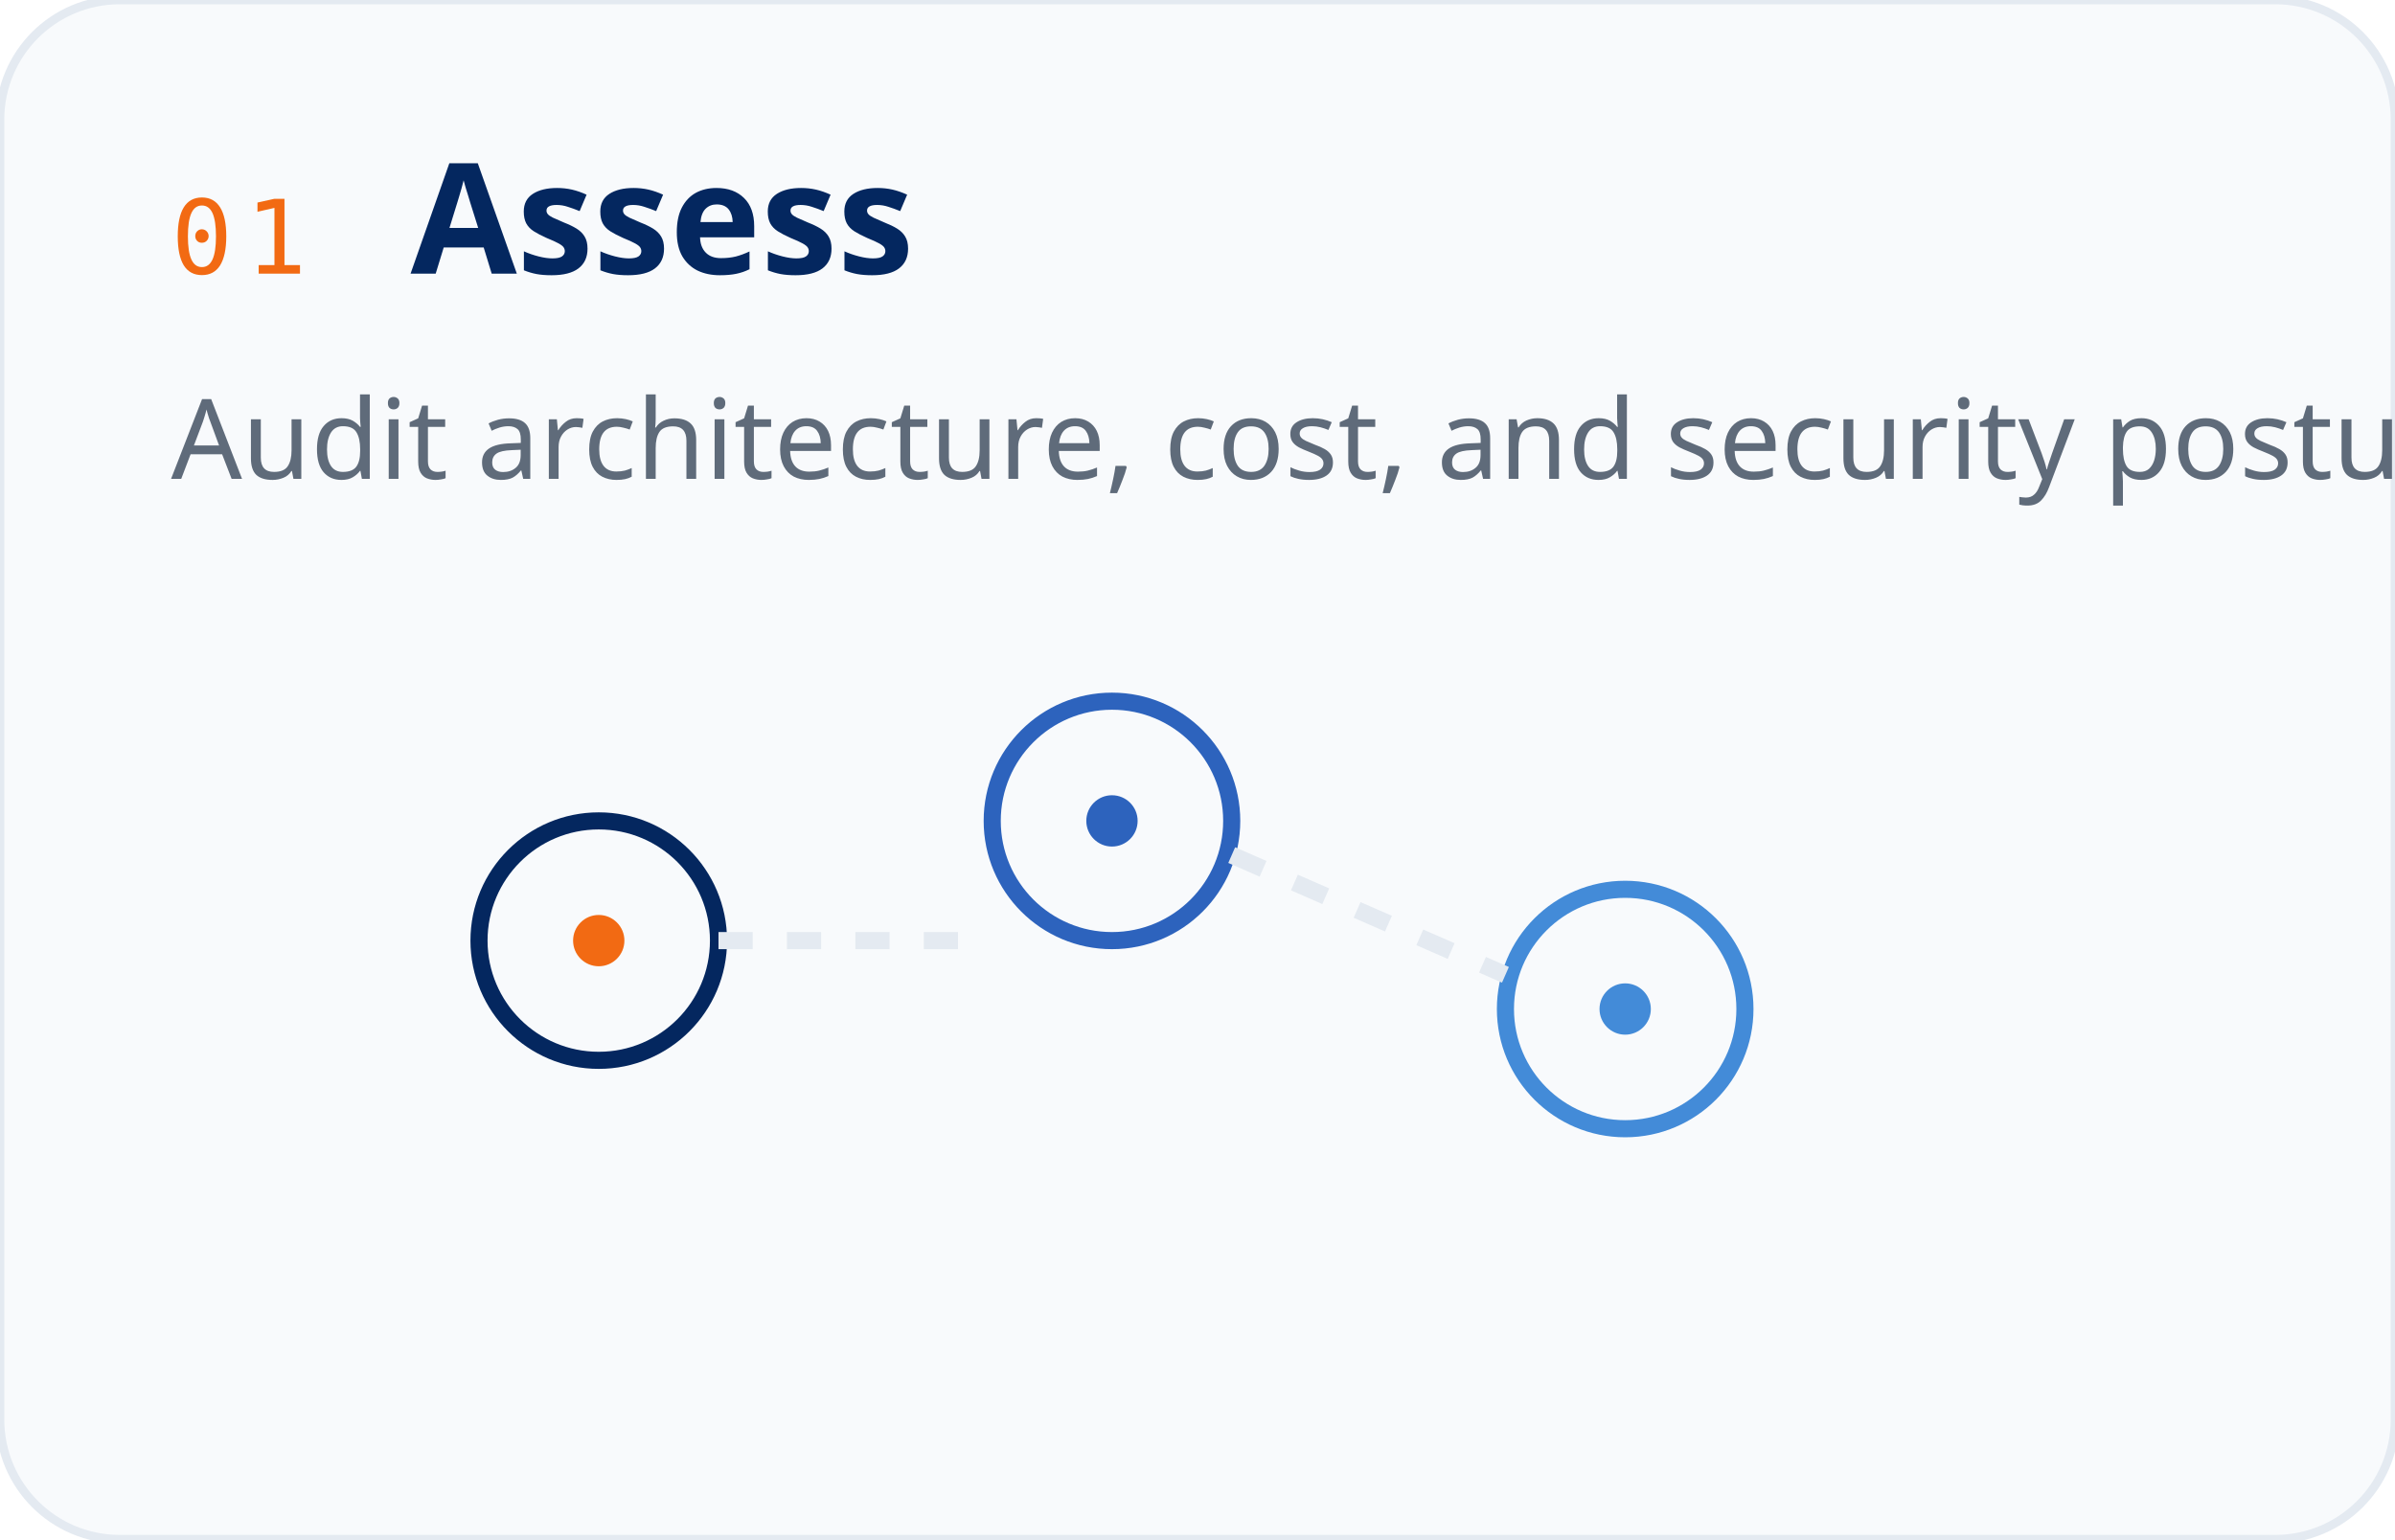
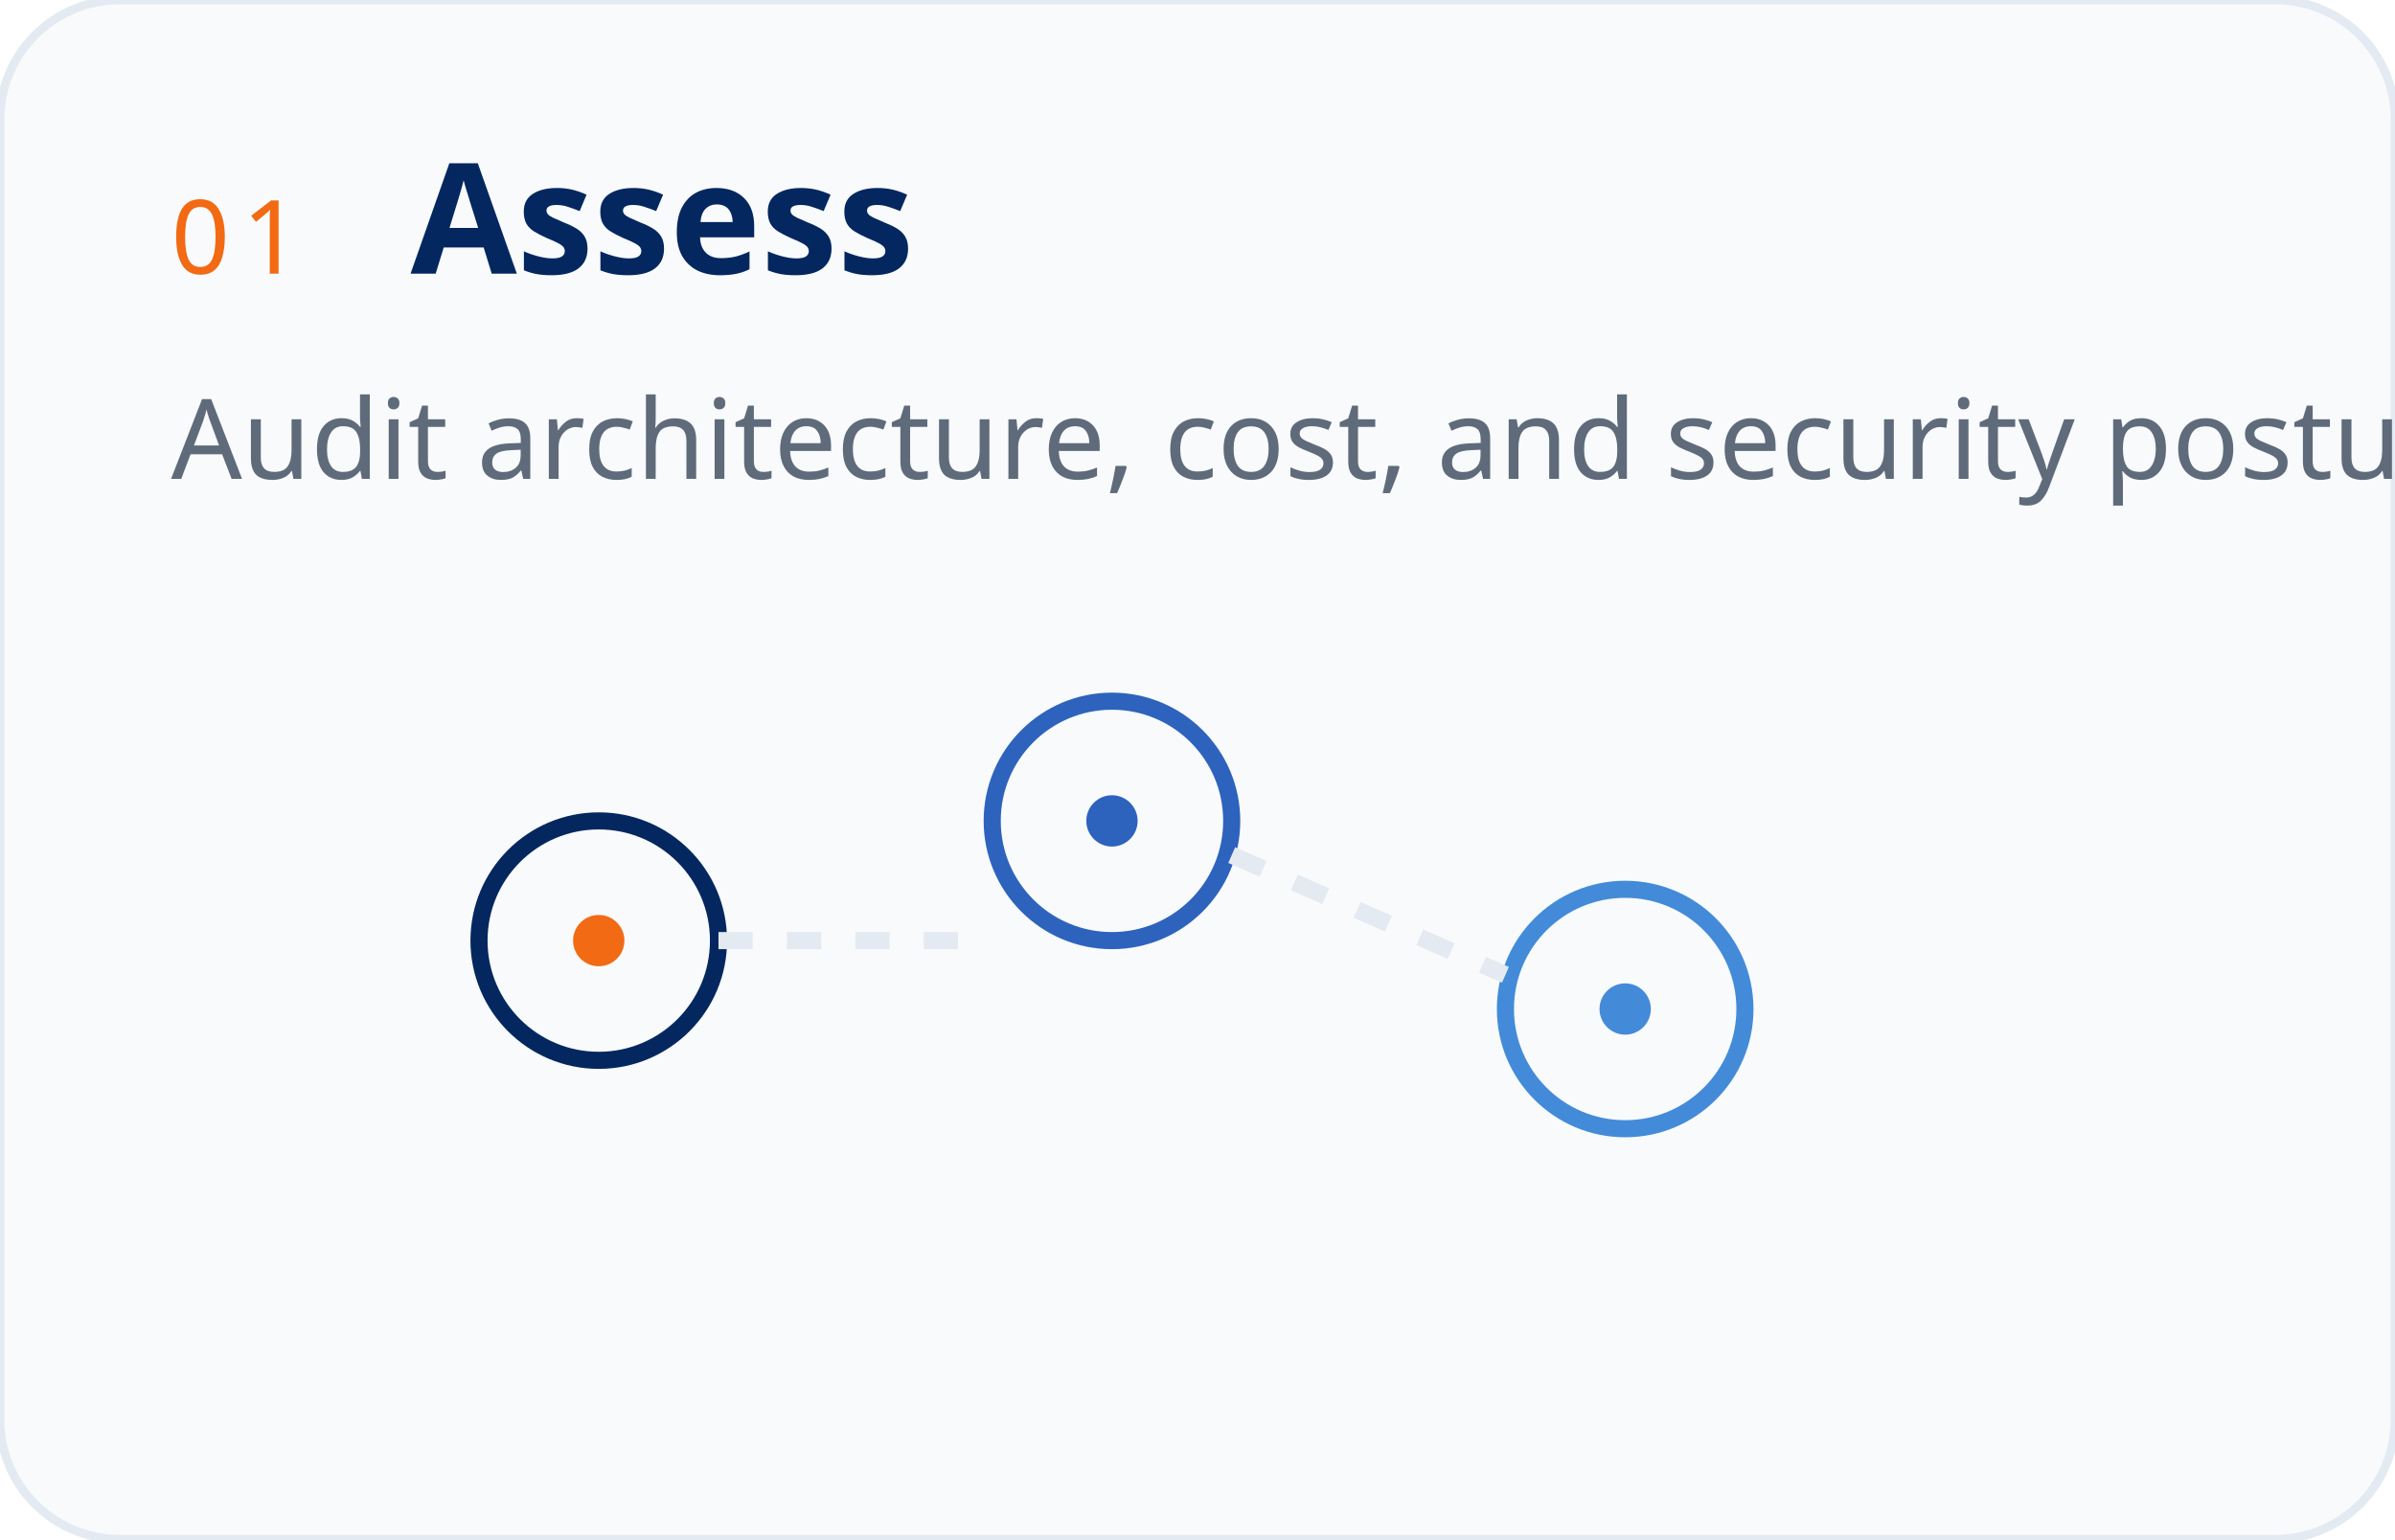
<svg xmlns="http://www.w3.org/2000/svg" viewBox="0 0 280 180" fill="none" role="img" aria-labelledby="pAssessTitle">
  <rect width="280" height="180" rx="14" fill="#F8FAFC" stroke="#E4EAF1" />
-   <text x="20" y="32" fill="#F26A13" font-family="ui-monospace, SFMono-Regular, Menlo, monospace" font-size="12" letter-spacing="0.12em">01</text>
-   <text x="48" y="32" fill="#04275F" font-family="ui-sans-serif, system-ui, sans-serif" font-size="18" font-weight="600">Assess</text>
-   <text x="20" y="56" fill="#5F6B7A" font-family="ui-sans-serif, system-ui, sans-serif" font-size="13">Audit architecture, cost, and security posture</text>
+   <text x="20" y="32" fill="#F26A13" font-family="Ubuntu, ui-sans-serif, system-ui, sans-serif" font-size="12" letter-spacing="0.12em">01</text>
+   <text x="48" y="32" fill="#04275F" font-family="Ubuntu, ui-sans-serif, system-ui, sans-serif" font-size="18" font-weight="600">Assess</text>
+   <text x="20" y="56" fill="#5F6B7A" font-family="Ubuntu, ui-sans-serif, system-ui, sans-serif" font-size="13">Audit architecture, cost, and security posture</text>
  <circle cx="70" cy="110" r="14" stroke="#04275F" stroke-width="2" />
  <circle cx="130" cy="96" r="14" stroke="#2D63BD" stroke-width="2" />
  <circle cx="190" cy="118" r="14" stroke="#438BD8" stroke-width="2" />
  <path d="M84 110h32M144 100l32 14" stroke="#E4EAF1" stroke-width="2" stroke-dasharray="4 4" />
  <circle cx="70" cy="110" r="3" fill="#F26A13" />
  <circle cx="130" cy="96" r="3" fill="#2D63BD" />
  <circle cx="190" cy="118" r="3" fill="#438BD8" />
</svg>
